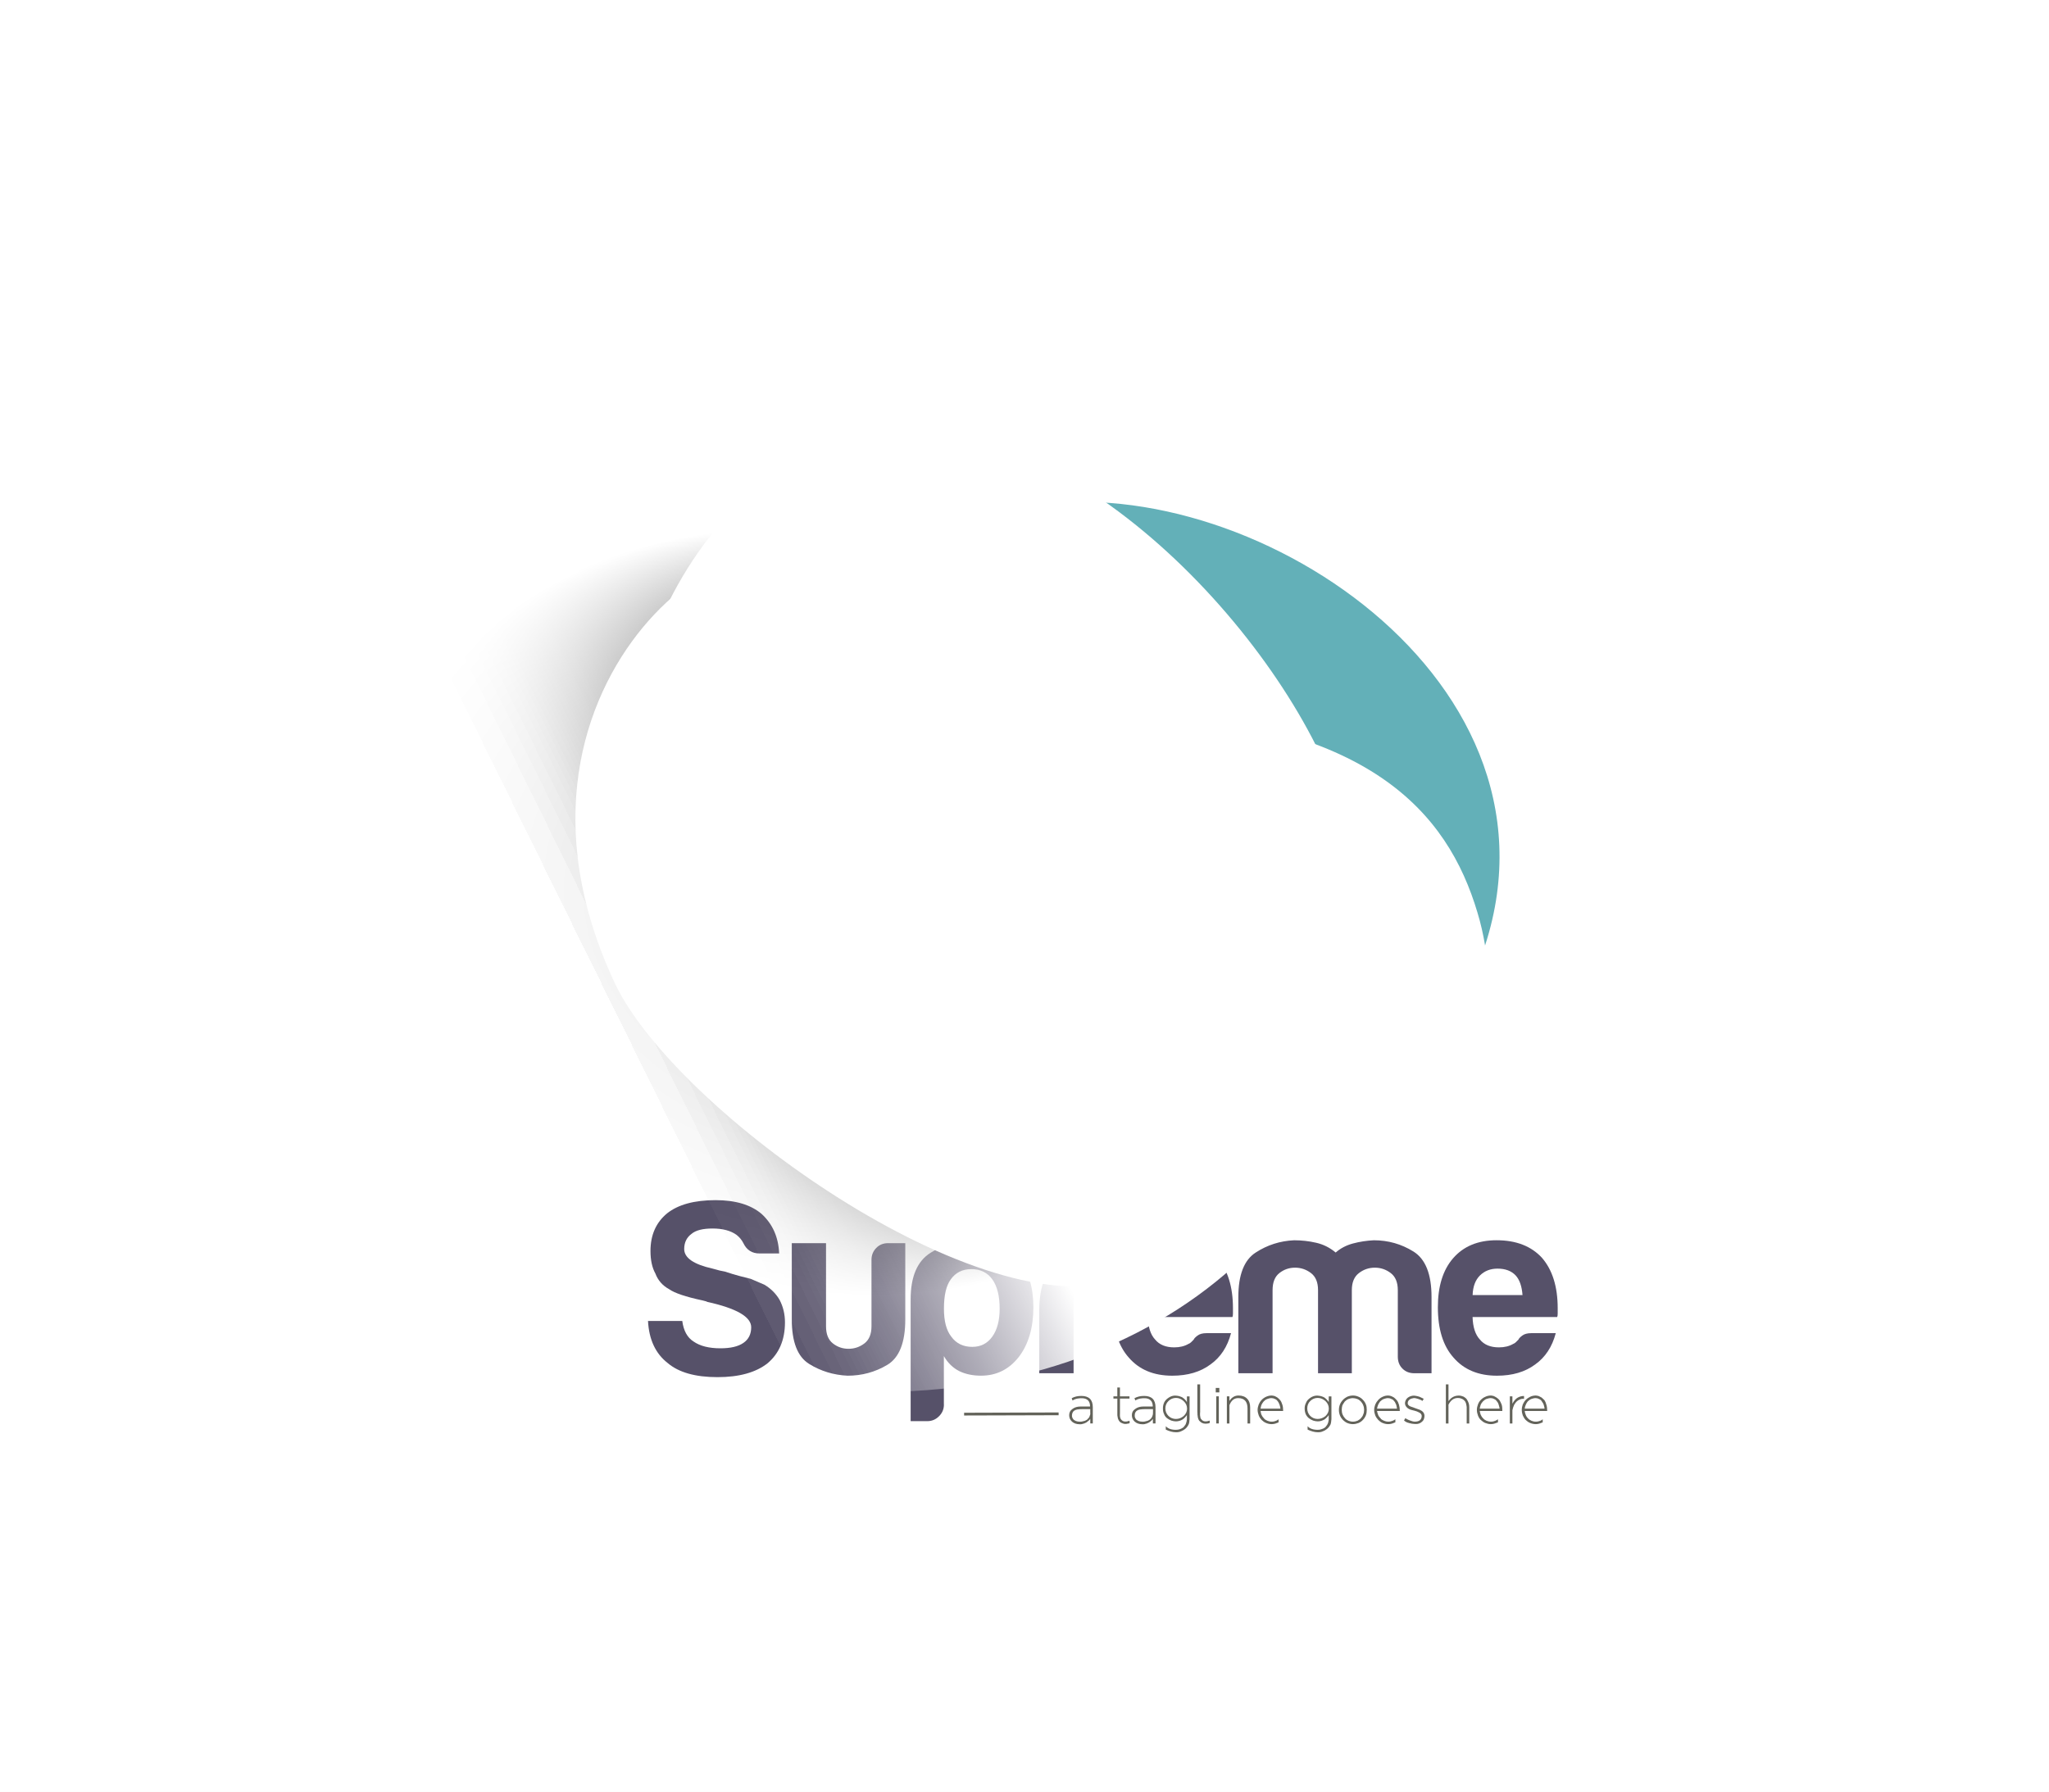
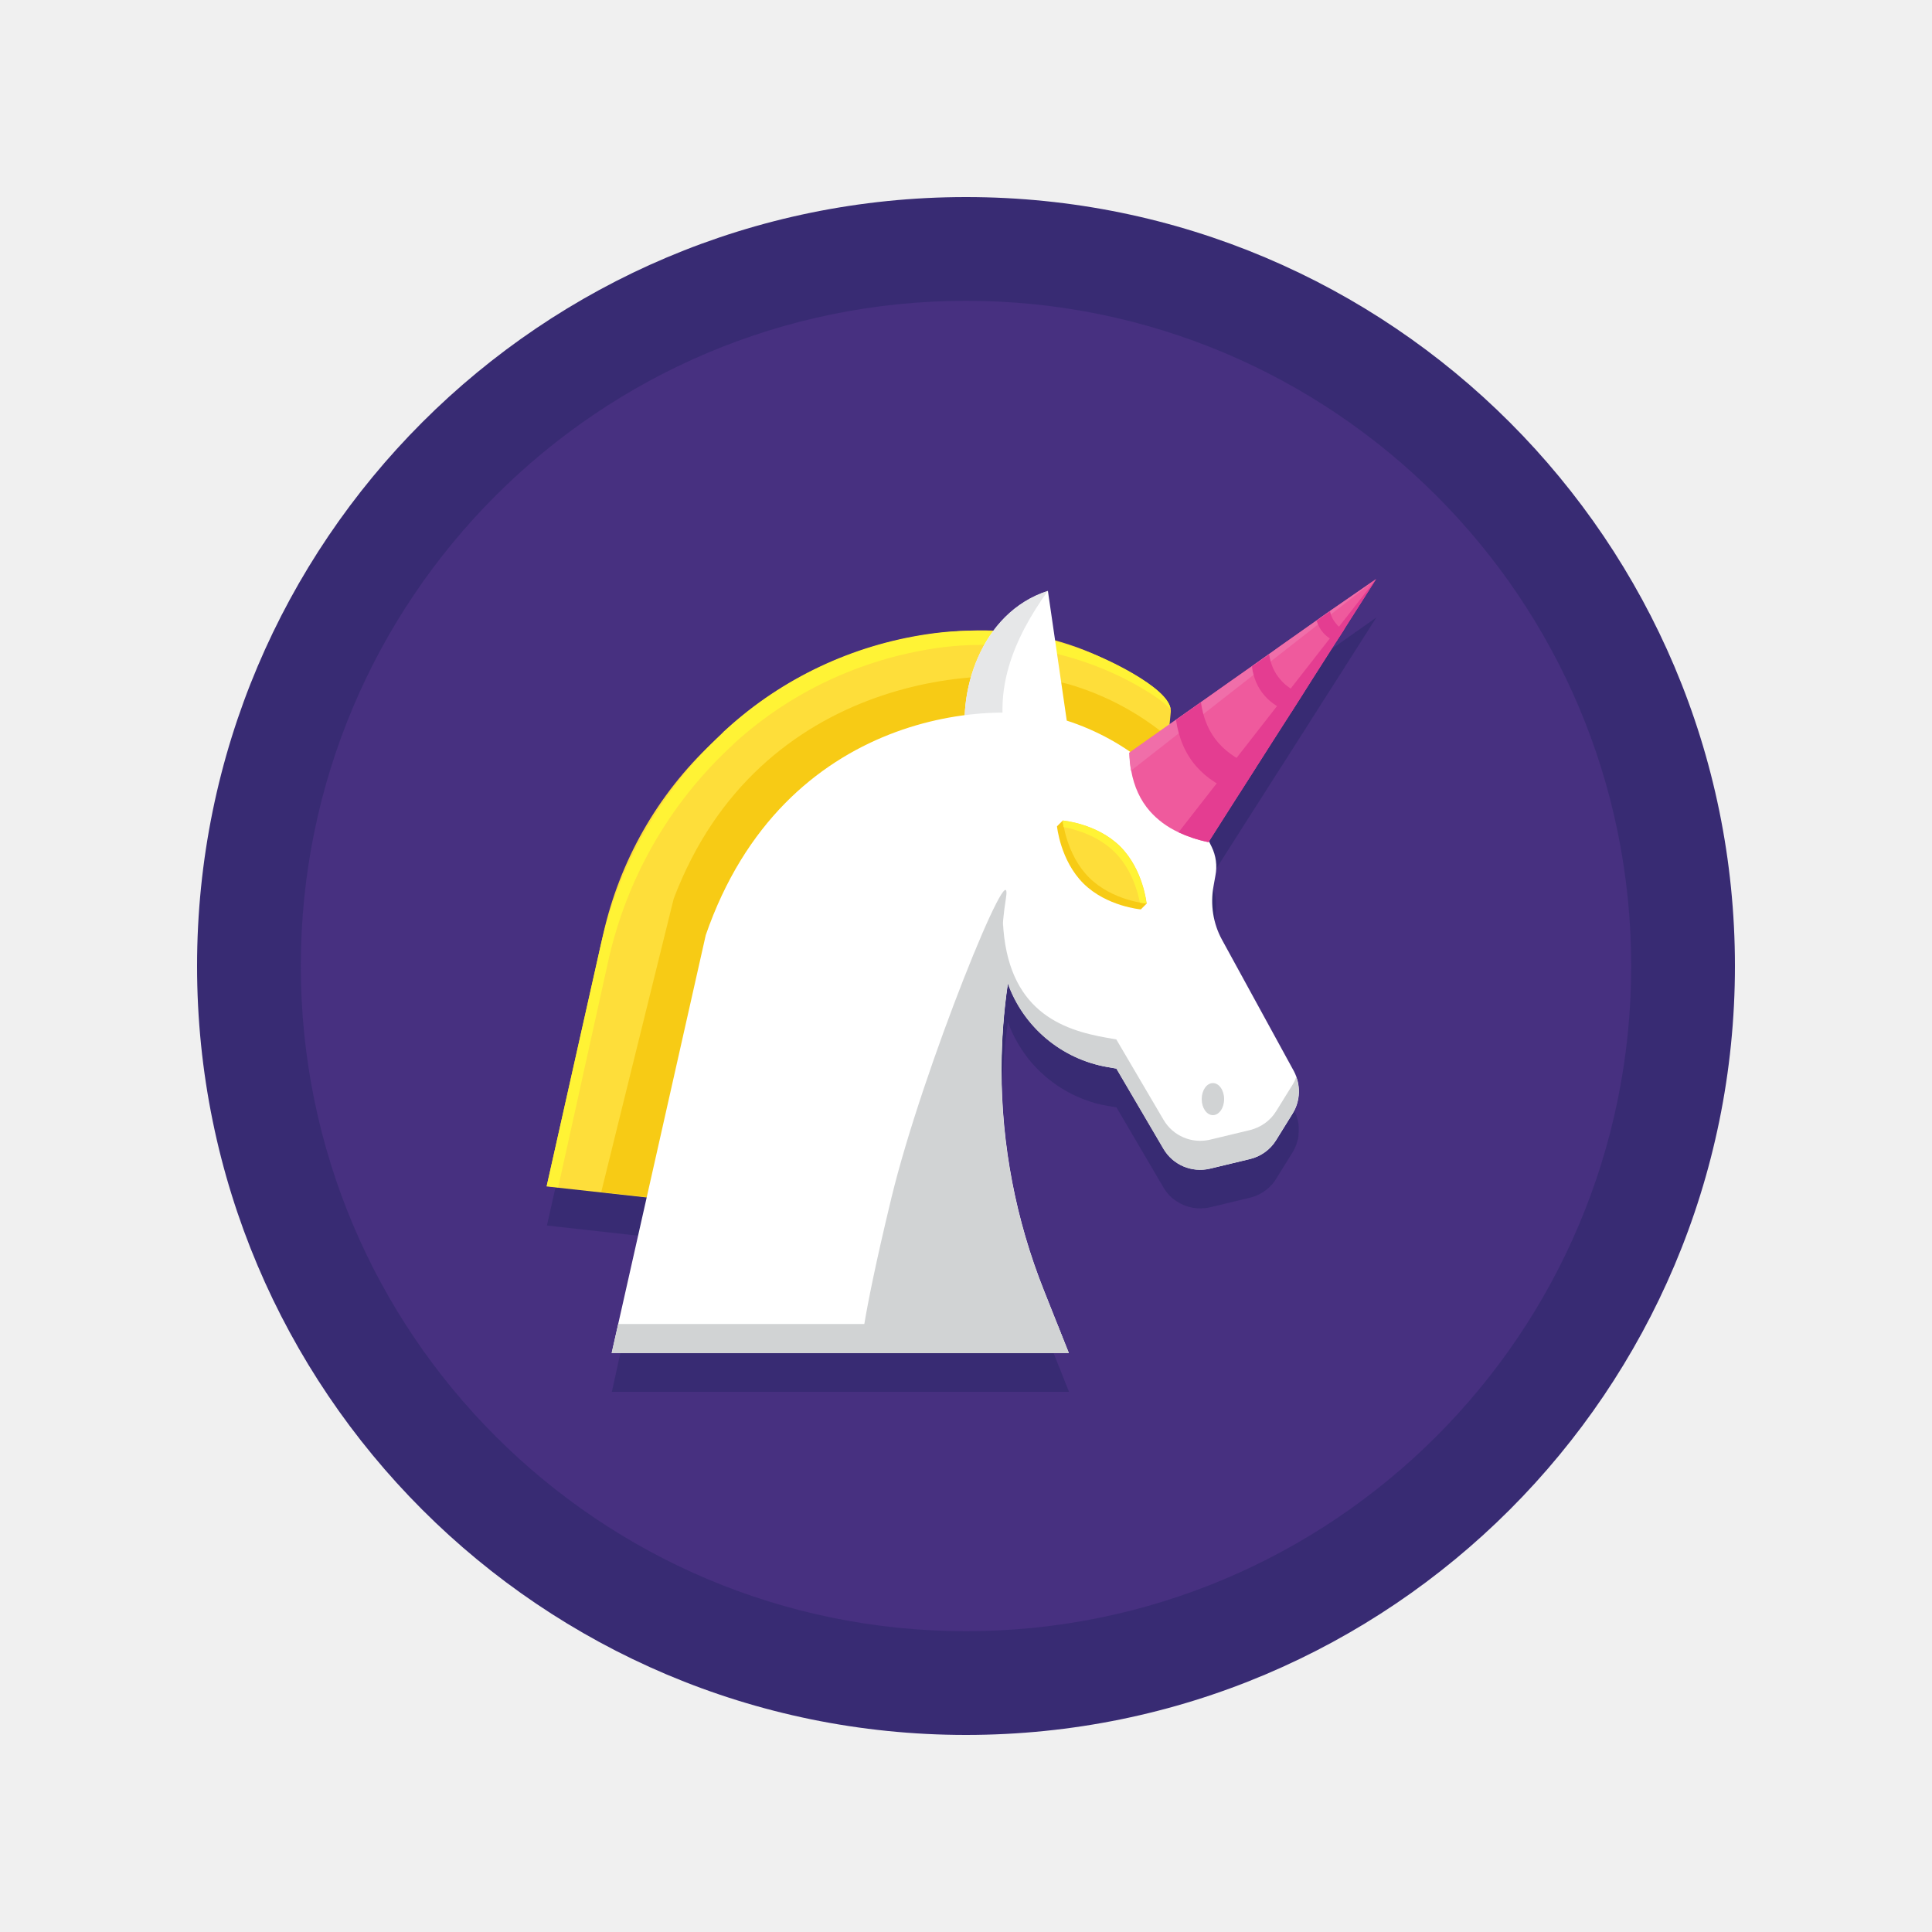
- <svg xmlns="http://www.w3.org/2000/svg" version="1.1" id="Layer_1" x="0px" y="0px" viewBox="-24.062 -92.32 83.736 73.248" style="enable-background:new -24.062 -92.32 83.736 73.248;" xml:space="preserve">
-   <rect x="-24.062" y="-92.321" style="fill:#FFFFFF;" width="83.736" height="73.25" />
-   <g>
+ <svg xmlns="http://www.w3.org/2000/svg" viewBox="0 0 1000 1000" xml:space="preserve">
+   <switch>
    <g>
+       <circle fill="#382B73" cx="500" cy="500" r="398" />
+       <circle fill="#473080" cx="500" cy="500" r="344.3" />
+       <path fill="#382B73" d="m689.7 335.6-1.3.9-4.4 3.1-2.5 1.8-17.6 12.4-7 5-.3.2-8.6 6-12.8 9-10.6 7.5-2.7 1.9-12.9 9.1-3.5 2.4.6-6.5V387c0-.3-.1-.5-.2-.8 0-.1 0-.1-.1-.2-.2-.7-.5-1.4-.9-2.1 0-.1-.1-.1-.1-.2l-.6-.9c-.1-.1-.1-.2-.2-.3-.2-.3-.4-.6-.6-.8-.1-.1-.1-.2-.2-.2-.6-.7-1.2-1.5-2-2.2l-.2-.2-.9-.9-.3-.3c-.3-.3-.6-.5-.9-.8l-.3-.3c-.4-.3-.8-.6-1.2-1-.1 0-.1-.1-.2-.1-.5-.4-1-.7-1.5-1.1-.1-.1-.2-.2-.3-.2-.4-.3-.8-.6-1.2-.8-.2-.1-.3-.2-.5-.4-.4-.2-.7-.5-1.1-.7-.2-.1-.4-.2-.5-.4-.4-.3-.8-.5-1.3-.8-.1-.1-.3-.2-.4-.3-.6-.3-1.1-.7-1.7-1-.2-.1-.3-.2-.5-.3-.4-.3-.8-.5-1.3-.8-.1 0-.2-.1-.3-.1-.1-.1-.2-.1-.3-.1-.8-.5-1.6-.9-2.5-1.4-.3-.1-.5-.3-.8-.4-.8-.4-1.6-.9-2.4-1.3-.1-.1-.3-.1-.4-.2-3.7-1.9-7.5-3.8-11.1-5.5-7.5-3.5-15.2-6.3-23.1-8.5l-3.7-25.5c-11.9 3.8-21.3 11.3-28.1 20.5-2.8-.1-5.7-.2-8.5-.1-8 .2-16 .8-23.9 1.9-.7.1-1.5.2-2.2.3h-.3c-.4.1-.8.1-1.1.2-1 .2-1.9.3-2.9.5-.5.1-1 .2-1.4.3-.9.2-1.8.3-2.6.5-.5.1-1 .2-1.4.3-.9.2-1.9.4-2.8.6l-1.2.3c-1.3.3-2.6.6-4 .9-.2.1-.4.1-.6.2l-3.3.9c-.4.1-.9.2-1.3.4-.9.2-1.8.5-2.7.7-.5.1-.9.3-1.4.4-.9.3-1.8.5-2.6.8-.4.1-.9.3-1.3.4-1.1.4-2.2.7-3.3 1.1-.2.1-.4.1-.6.2-1.3.4-2.6.9-3.8 1.4-.4.1-.7.3-1.1.4-.9.3-1.8.7-2.7 1-.4.2-.9.4-1.3.5-.8.3-1.7.7-2.5 1-.4.2-.9.4-1.3.6-.9.4-1.8.8-2.8 1.2-.3.1-.7.3-1 .4-1.2.6-2.5 1.1-3.7 1.7-.2.1-.5.2-.7.3l-3 1.5-1.2.6c-.8.4-1.6.8-2.5 1.3-.4.2-.9.5-1.3.7-.8.4-1.7.9-2.5 1.3l-1.2.6c-1.1.6-2.2 1.2-3.3 1.9-.1.1-.2.1-.3.2-1.2.7-2.3 1.4-3.5 2.1-.4.2-.7.4-1.1.7-.8.5-1.6 1-2.4 1.6-.4.3-.8.5-1.2.8-.8.5-1.5 1-2.3 1.5-.4.3-.8.5-1.2.8-.9.6-1.7 1.2-2.6 1.8-.3.2-.6.4-.8.6l-3.3 2.4c-.2.2-.5.4-.7.6-.9.7-1.7 1.3-2.6 2-.4.3-.7.6-1.1.9-.7.6-1.5 1.2-2.2 1.8-.4.3-.8.6-1.1.9-.7.6-1.5 1.2-2.2 1.9-.3.3-.7.6-1 .8-1 .9-2.1 1.8-3.1 2.8-.9.8-1.8 1.6-2.6 2.5l-4.8 4.5c-28.3 26.6-47.9 61.1-56.4 99l-29.3 130.5 5.9.7 45.9 5.1-14.9 65.2-.7 3.3-2.6 11.8h236.6l-1.7-4.3-4.3-10.8-6.9-17.4c-14.5-36.4-21.9-75.1-21.9-114 0-2.5 0-4.9.1-7.4.1-5.9.5-11.7.9-17.6 0-.6.1-1.2.1-1.8.1-1 .2-2 .3-2.9.1-.8.2-1.6.2-2.5.1-.8.2-1.7.3-2.5.1-1.1.2-2.1.4-3.2.1-.6.2-1.3.2-1.9.2-1.7.5-3.4.7-5.1.9 2.5 1.9 4.9 3.1 7.2.3.6.6 1.3 1 1.9.4.7.8 1.5 1.2 2.2 1.3 2.2 2.7 4.3 4.2 6.3.4.6.9 1.2 1.3 1.7 7.5 9.3 17.4 16.5 28.7 20.8 3.9 1.5 7.9 2.6 12.1 3.3l1.8.3 2.8.5 24.4 41.6c1.2 2 2.7 3.8 4.4 5.3.1.1.3.2.4.3.6.5 1.2.9 1.8 1.3 5 3.4 11.3 4.6 17.4 3.2l10.4-2.5 10.4-2.5c3.8-.9 7.3-2.9 10.1-5.6 1.3-1.2 2.4-2.6 3.3-4.1l8.5-13.7c.2-.4.5-.8.7-1.2.1-.1.1-.3.2-.4.1-.3.3-.5.4-.8.1-.2.1-.3.2-.5s.2-.5.3-.7c.1-.2.1-.4.2-.6.1-.2.2-.5.2-.7.1-.2.1-.4.2-.6.1-.2.1-.5.2-.7.1-.2.1-.4.2-.6 0-.2.1-.4.1-.7.1-.5.2-1 .2-1.5v-.4c0-.3 0-.6.1-.9V583.1c0-.3-.1-.6-.1-.9v-.3c-.2-1.6-.6-3.1-1.1-4.6-.4-1-.8-2-1.3-3l-37.2-68c-4.6-8.4-6.2-18.2-4.4-27.6l1-5.6c.9-5.1.2-10.4-2-15-.4-.9-.9-1.8-1.3-2.6l15.7-24.7 8.8-13.8 2-3.1 7.2-11.3 8.9-13.9 5.9-9.3.1-.1 4.8-7.6 12.5-19.6 4-6.2.9-1.5 15.8-24.8-22.7 16z" />
+       <path fill="#FEDE3A" d="m602.5 403.8 3.5-35.3c.7-9.1-19.2-20.4-36.8-28.6-19.9-9.2-41.6-14-63.5-13.6-47.6.9-93.9 18.7-129.7 51.3-.9.8-1.8 1.6-2.6 2.5l-4.8 4.5c-28.3 26.6-47.9 61.1-56.4 99l-29.3 130.5 51.8 5.7 267.8-216z" />
+       <path fill="#FFF335" d="m288.9 614.6 26-117.5c9.4-42.1 31.2-80.4 62.6-109.9.9-.8 1.8-1.6 2.6-2.5 29.2-26.6 65.4-43.3 103.6-49.1 36.9-5.5 74.7 1.6 107 20.4 6.2 3.6 11.7 7.4 15.2 11.1-.7-5.8-9-12.3-19.3-18.4-32.2-18.8-70.1-26-107-20.4-38.2 5.7-74.4 22.5-103.6 49.1-.9.8-1.8 1.6-2.6 2.5-31.4 29.6-53.2 67.9-62.6 109.9L283 613.9l5.9.7z" />
+       <path fill="#F7CB15" d="M604.7 381.7c-.7-.6-1.3-1.1-2-1.7-13.5-10.9-29.3-19.5-46.7-25-43.3-13.7-163.3-6-207.3 110.2L311.2 617l23.5 2.6 267.8-215.9 2.2-22z" />
+       <path fill="#FFF" d="m553.8 384.3-32.4 2.2-12.4.8-8.4.6c-5.8-28.7 6.8-70.8 41.8-82l11.4 78.4z" />
+       <path fill="#E6E7E8" d="M542.4 305.8c-18.3 25.5-28.6 52-21 80.6l-12.4.8-8.4.6c-5.8-28.7 6.8-70.7 41.8-82z" />
+       <path fill="#FFF" d="m669 576.5-8.5 13.7c-3 4.9-7.9 8.3-13.4 9.7l-20.8 5c-9.4 2.2-19.1-1.9-24-10.2l-24.4-41.6-4.6-.8c-23.7-4.1-43.4-20.7-51.6-43.3-2.2 14.9-3.3 29.9-3.3 44.8 0 38.9 7.4 77.6 21.9 114l12.9 32.5H316.6L365.3 484C405.5 367.8 515 360.2 554.6 373.8c15.9 5.5 30.3 14 42.7 25 12.3 10.9 22.5 24.3 29.8 39.4 2.3 4.7 3 9.9 2 15l-1 5.6c-1.7 9.4-.2 19.2 4.4 27.6l37.2 68c3.7 7 3.5 15.4-.7 22.1z" />
+       <path fill="#D1D3D4" d="m320 685.3-3.4 15h236.6l-6-15zM669 561.5l-8.5 13.7c-3 4.9-7.9 8.3-13.4 9.7l-20.8 5c-9.4 2.2-19.1-1.9-24-10.2L577.8 538l-4.6-.8c-23.7-4.1-52-14-54.1-60.2-2.2 14.9-.8 46.8-.8 61.7 0 2.6 0 5.1.1 7.7.3-12.5 1.3-25 3.2-37.4 8.1 22.7 27.8 39.2 51.6 43.3l4.6.8 24.4 41.6c4.9 8.3 14.6 12.4 24 10.2l20.8-5c5.6-1.3 10.4-4.8 13.4-9.7l8.5-13.7c3.6-5.8 4.3-12.8 2-19.1-.4 1.4-1.1 2.8-1.9 4.1z" />
+       <path fill="#EF5A9D" d="m712.3 299.7-15.8 24.8-.9 1.5-4 6.2-12.5 19.6-4.8 7.6-.1.1-5.9 9.3-8.9 13.9-7.2 11.3-2 3.1-8.8 13.8-15.9 25c-5.8-1.2-11-3-15.5-5.1-6-2.8-10.9-6.5-14.8-10.9-5-5.7-8.2-12.7-9.7-21-.5-3-.8-6.1-.9-9.3l24.2-17.1 12.9-9.1 2.7-1.9L635 354l12.8-9 8.6-6.1.3-.2 7-5 17.6-12.4 2.5-1.8 4.4-3.1 1.3-.9 22.8-15.8z" />
+       <path fill="#F7CB15" d="M590.5 470.7s-17.7-1.5-29.7-13.4-13.7-29.6-13.7-29.6l3-3s16.7 6.4 26.7 16.4c9.4 9.3 16.7 26.6 16.7 26.6l-3 3z" />
+       <path fill="#FEDE3A" d="M593.5 467.7s-17.7-1.5-29.7-13.4-13.7-29.6-13.7-29.6 17.7 1.5 29.7 13.4 13.7 29.6 13.7 29.6z" />
+       <path fill="#FFF335" d="M576.9 441c8.8 8.7 12 20.5 13.1 26.2 2.1.4 3.4.5 3.4.5s-1.7-17.7-13.7-29.6c-12-11.9-29.7-13.4-29.7-13.4s.1 1.3.5 3.4c5.9 1.1 17.7 4.3 26.4 12.9z" />
+       <path fill="#D1D3D4" d="M553.2 700.3H445.5s-.3-13.2 15.8-79.9c16-66.6 64.2-185 59.3-155-4.8 30 1 43.5 1 43.5-2.2 14.9-3.3 29.9-3.3 44.8 0 38.9 7.4 77.6 21.9 114l13 32.6z" />
+       <path fill="#E43D91" d="m712.3 299.7-15.8 24.8-.9 1.5-4 6.2-12.5 19.6-4.8 7.6-.1.1-5.9 9.3-8.9 13.9-7.2 11.3-2 3.1-8.8 13.8-15.9 25c-5.8-1.2-11-3-15.5-5.1l102.3-131.1z" />
+       <path fill="#F06EA9" d="m712.3 299.7-126.9 99.2c-.5-3-.8-6.1-.9-9.3l24.2-17.1 12.9-9.1 2.7-1.9 10.6-7.5 12.8-9 8.6-6.1.3-.2 7-5 17.6-12.4 2.5-1.8 4.4-3.1 1.3-.9 22.9-15.8z" />
+       <path fill="#E43D91" d="m650.2 397.1-8.8 13.8c-9.4-3.3-16.7-8-22.1-14.1-5.7-6.5-9.2-14.6-10.6-24.2l12.9-9.1c1.2 8.5 4.2 15.6 9.3 21.3 4.8 5.3 11.2 9.4 19.3 12.3zM674.3 359.4l-6 9.4c-5.9-2-10.5-4.9-13.8-8.8-3.5-4-5.7-9-6.5-15l8.6-6.1.3-.2c.8 5.2 2.7 9.5 5.8 13 2.8 3.4 6.7 5.9 11.6 7.7z" />
      <g>
-         <g>
-           <path style="fill:#63635A;" d="M19.735-35.165c0.114-0.065,0.247-0.093,0.395-0.093c0.31,0,0.467,0.154,0.467,0.461v0.664      h-0.103v-0.185l-0.009,0.007c-0.005,0.004-0.008,0.012-0.017,0.023c-0.008,0.005-0.015,0.013-0.022,0.026      c-0.017,0.009-0.021,0.023-0.042,0.032c-0.011,0.013-0.028,0.023-0.043,0.037c-0.018,0.015-0.038,0.025-0.058,0.034      c-0.023,0.013-0.047,0.024-0.068,0.031c-0.024,0.002-0.051,0.011-0.079,0.021c-0.03,0.007-0.058,0.007-0.09,0.007      c-0.137,0-0.243-0.039-0.318-0.107c-0.078-0.07-0.116-0.16-0.116-0.264c0-0.109,0.043-0.191,0.131-0.252      c0.087-0.068,0.199-0.103,0.34-0.103h0.382c0-0.165-0.059-0.271-0.197-0.318c-0.038-0.012-0.084-0.02-0.136-0.02      c-0.049,0-0.093,0-0.137,0.008c-0.043,0.004-0.078,0.012-0.104,0.02c-0.03,0.01-0.051,0.017-0.069,0.024      c-0.018,0.008-0.031,0.019-0.046,0.026c-0.019,0.011-0.021,0.014-0.027,0.014L19.735-35.165z M20.493-34.595      c0-0.067,0-0.109,0-0.124c-0.025,0-0.054,0-0.084,0c-0.033,0-0.065,0-0.096,0c-0.026,0-0.063,0-0.106,0      c-0.097,0-0.18,0.004-0.247,0.015c-0.067,0.013-0.124,0.042-0.158,0.08c-0.016,0.021-0.027,0.038-0.035,0.058      c-0.012,0.029-0.018,0.061-0.02,0.091c-0.006,0.029,0.001,0.063,0.01,0.094c0.011,0.033,0.029,0.059,0.053,0.088      c0.021,0.02,0.053,0.042,0.101,0.062c0.042,0.017,0.098,0.026,0.158,0.026c0.045,0,0.083-0.002,0.12-0.015      c0.035-0.008,0.066-0.017,0.092-0.024c0.027-0.014,0.051-0.03,0.072-0.038c0.023-0.017,0.041-0.035,0.05-0.051      c0.019-0.016,0.027-0.028,0.044-0.049c0.007-0.017,0.014-0.031,0.02-0.046c0.002-0.019,0.012-0.03,0.014-0.042      c0.005-0.016,0.005-0.022,0.014-0.036C20.493-34.505,20.493-34.537,20.493-34.595z" />
-           <path style="fill:#63635A;" d="M21.707-35.242h0.389v0.092h-0.389v0.531v0.006v0.012c0,0.009,0,0.029,0,0.053      c-0.002,0.033-0.002,0.049-0.002,0.063c0,0.016,0.002,0.03,0.002,0.055c0,0.021,0.007,0.044,0.009,0.053      c0.006,0.02,0.014,0.029,0.017,0.051c0.014,0.017,0.02,0.033,0.034,0.045c0.071,0.081,0.184,0.091,0.331,0.038l0.006,0.1      l-0.021,0.002c-0.006,0.005-0.017,0.005-0.021,0.01c-0.006,0-0.014,0-0.031,0.007c-0.013,0.002-0.024,0.002-0.037,0.002      c-0.012,0.009-0.026,0.009-0.043,0.009c-0.018,0-0.039,0-0.05,0c-0.016,0-0.034-0.009-0.05-0.011      c-0.018-0.007-0.032-0.007-0.05-0.017c-0.017-0.009-0.034-0.015-0.054-0.025c-0.018-0.009-0.031-0.026-0.052-0.04      c-0.028-0.029-0.052-0.074-0.071-0.127c-0.011-0.069-0.023-0.107-0.024-0.135c0-0.031,0-0.079,0-0.132v-0.018v-0.531H21.44      v-0.092h0.159v-0.362h0.107V-35.242z" />
-           <path style="fill:#63635A;" d="M22.299-35.165c0.118-0.065,0.246-0.093,0.397-0.093c0.309,0,0.464,0.154,0.464,0.461v0.664      h-0.107v-0.185l-0.006,0.007c-0.007,0.004-0.007,0.012-0.019,0.023c-0.008,0.005-0.011,0.013-0.023,0.026      c-0.008,0.009-0.023,0.023-0.034,0.032c-0.015,0.013-0.03,0.023-0.048,0.037c-0.02,0.015-0.035,0.025-0.058,0.034      c-0.021,0.013-0.047,0.024-0.069,0.031c-0.021,0.002-0.047,0.011-0.076,0.021c-0.03,0.007-0.063,0.007-0.092,0.007      c-0.133,0-0.243-0.039-0.317-0.107c-0.077-0.07-0.117-0.16-0.117-0.264c0-0.109,0.04-0.191,0.133-0.252      c0.088-0.068,0.198-0.103,0.339-0.103h0.382c0-0.165-0.065-0.271-0.196-0.318c-0.037-0.012-0.082-0.02-0.136-0.02      c-0.05,0-0.098,0-0.139,0.008c-0.04,0.004-0.078,0.012-0.104,0.02c-0.027,0.01-0.048,0.017-0.068,0.024      c-0.018,0.008-0.03,0.019-0.048,0.026c-0.012,0.011-0.018,0.014-0.02,0.014L22.299-35.165z M23.057-34.595      c0-0.067,0-0.109,0-0.124c-0.028,0-0.054,0-0.086,0c-0.03,0-0.059,0-0.09,0s-0.067,0-0.111,0c-0.098,0-0.177,0.004-0.245,0.015      c-0.07,0.013-0.125,0.042-0.161,0.08c-0.014,0.021-0.025,0.038-0.037,0.058c-0.01,0.029-0.013,0.061-0.016,0.091      c-0.003,0.029,0,0.063,0.009,0.094c0.013,0.033,0.03,0.059,0.05,0.088c0.024,0.02,0.058,0.042,0.103,0.062      c0.046,0.017,0.096,0.026,0.163,0.026c0.045,0,0.08-0.002,0.116-0.015c0.034-0.008,0.063-0.017,0.093-0.024      c0.027-0.014,0.051-0.03,0.071-0.038c0.021-0.017,0.041-0.035,0.056-0.051c0.012-0.016,0.024-0.028,0.034-0.049      c0.013-0.017,0.016-0.031,0.023-0.046c0.01-0.019,0.012-0.03,0.012-0.042c0.007-0.016,0.007-0.022,0.013-0.036      C23.055-34.505,23.057-34.537,23.057-34.595z" />
-           <path style="fill:#63635A;" d="M24.552-34.306L24.552-34.306c-0.004,0.03-0.006,0.069-0.014,0.13      c-0.006,0.044-0.023,0.092-0.052,0.134c-0.028,0.05-0.068,0.094-0.111,0.131c-0.048,0.038-0.102,0.071-0.167,0.097      c-0.066,0.031-0.134,0.041-0.205,0.041c-0.144,0-0.283-0.041-0.423-0.109v-0.138c0.09,0.097,0.224,0.147,0.415,0.147      c0.061,0,0.116-0.01,0.162-0.027c0.047-0.017,0.082-0.033,0.109-0.053c0.033-0.015,0.059-0.046,0.081-0.081      c0.027-0.031,0.043-0.057,0.052-0.08c0.011-0.027,0.019-0.053,0.028-0.091c0.01-0.031,0.01-0.052,0.01-0.068      c0.003-0.004,0.003-0.018,0.005-0.036v-0.165c-0.02,0.029-0.043,0.057-0.067,0.084c-0.027,0.03-0.058,0.057-0.093,0.085      c-0.041,0.024-0.079,0.049-0.133,0.063c-0.054,0.016-0.1,0.024-0.154,0.024c-0.063,0-0.119-0.012-0.186-0.031      c-0.061-0.024-0.118-0.055-0.176-0.097c-0.054-0.043-0.098-0.098-0.121-0.167c-0.038-0.071-0.049-0.147-0.049-0.238      c0-0.087,0.016-0.159,0.049-0.235c0.039-0.081,0.098-0.144,0.182-0.199c0.079-0.054,0.169-0.087,0.267-0.087      c0.058,0,0.111,0.012,0.163,0.021c0.049,0.016,0.084,0.028,0.115,0.042c0.034,0.018,0.06,0.044,0.095,0.069      c0.028,0.024,0.049,0.051,0.059,0.061c0.013,0.016,0.025,0.035,0.04,0.057c0.005,0.006,0.008,0.016,0.01,0.016v-0.232h0.109      V-34.306z M23.996-34.317c0.116,0,0.218-0.041,0.313-0.118c0.094-0.09,0.14-0.184,0.14-0.304c0-0.117-0.046-0.222-0.14-0.308      c-0.095-0.086-0.196-0.13-0.313-0.13c-0.119,0-0.222,0.044-0.307,0.127c-0.084,0.081-0.127,0.187-0.127,0.304      c0,0.114,0.043,0.221,0.127,0.305C23.774-34.358,23.876-34.317,23.996-34.317z" />
-           <path style="fill:#63635A;" d="M24.985-34.631v0.013v0.006c0,0.01-0.002,0.026-0.005,0.064c0,0.043,0,0.069,0,0.081      c0.003,0.01,0.007,0.032,0.009,0.059c0.005,0.027,0.009,0.051,0.013,0.067c0.016,0.017,0.027,0.035,0.043,0.052      c0.065,0.082,0.18,0.093,0.328,0.038l0.006,0.095c-0.022,0.006-0.036,0.013-0.041,0.015c-0.007,0.003-0.02,0.005-0.032,0.01      c-0.009,0-0.026,0-0.036,0c-0.009,0.007-0.027,0.007-0.044,0.007c-0.02,0.002-0.031,0-0.047,0      c-0.017-0.007-0.035-0.007-0.053-0.007c-0.016-0.005-0.032-0.01-0.051-0.019c-0.015-0.006-0.03-0.015-0.049-0.025      c-0.017-0.015-0.034-0.029-0.051-0.044c-0.022-0.017-0.043-0.037-0.052-0.065c-0.016-0.032-0.021-0.057-0.032-0.089      c-0.004-0.03-0.007-0.054-0.011-0.084c-0.005-0.032-0.01-0.063-0.005-0.08c0-0.03,0-0.049-0.005-0.075v-0.019v-1.099h0.114      V-34.631z" />
-           <path style="fill:#63635A;" d="M25.622-35.585h0.146v0.182h-0.146V-35.585z M25.747-35.036v-0.206h-0.105v1.109h0.105V-35.036z" />
-           <path style="fill:#63635A;" d="M26.18-34.132h-0.104v-1.109h0.104v0.188c0.089-0.144,0.218-0.222,0.373-0.222      c0.154,0,0.271,0.045,0.353,0.133c0.083,0.084,0.122,0.2,0.122,0.353v0.657h-0.108v-0.612c0-0.28-0.124-0.423-0.38-0.425      c-0.17,0-0.284,0.097-0.359,0.289V-34.132z" />
-           <path style="fill:#63635A;" d="M27.453-34.643c0.008,0.048,0.016,0.095,0.031,0.143c0.025,0.059,0.059,0.109,0.101,0.152      c0.036,0.05,0.085,0.078,0.145,0.104c0.059,0.024,0.117,0.038,0.178,0.038c0.069,0,0.132-0.015,0.183-0.038      c0.039-0.014,0.071-0.038,0.098-0.06v0.124c-0.02,0.013-0.034,0.02-0.055,0.023c-0.067,0.033-0.147,0.052-0.231,0.052      c-0.082,0-0.156-0.019-0.225-0.048c-0.069-0.027-0.132-0.075-0.181-0.123c-0.052-0.057-0.091-0.115-0.119-0.185      c-0.024-0.071-0.046-0.143-0.046-0.228v-0.001c0-0.074,0.021-0.15,0.046-0.22c0.028-0.066,0.067-0.13,0.119-0.185      c0.051-0.055,0.115-0.099,0.183-0.13c0.073-0.032,0.149-0.05,0.229-0.05c0.036,0,0.071,0.012,0.115,0.02      c0.034,0.014,0.073,0.035,0.117,0.062c0.045,0.032,0.083,0.072,0.116,0.112c0.037,0.046,0.064,0.107,0.087,0.183      c0.025,0.075,0.032,0.16,0.032,0.256H27.453z M27.902-35.169c-0.064,0-0.121,0.016-0.177,0.037      c-0.063,0.022-0.108,0.062-0.146,0.101c-0.041,0.047-0.069,0.096-0.095,0.151c-0.016,0.052-0.023,0.091-0.031,0.142h0.812      c0-0.025-0.011-0.08-0.032-0.149c-0.016-0.047-0.037-0.088-0.055-0.121c-0.024-0.037-0.048-0.062-0.065-0.082      c-0.022-0.019-0.046-0.033-0.072-0.043c-0.032-0.016-0.056-0.02-0.069-0.027c-0.009,0-0.033-0.006-0.053-0.006      C27.911-35.167,27.908-35.169,27.902-35.169z" />
-           <path style="fill:#63635A;" d="M30.349-34.306L30.349-34.306c-0.001,0.03-0.011,0.069-0.015,0.13      c-0.005,0.044-0.02,0.092-0.051,0.134c-0.028,0.05-0.063,0.094-0.111,0.131c-0.048,0.038-0.098,0.071-0.168,0.097      c-0.063,0.031-0.131,0.041-0.203,0.041c-0.144,0-0.282-0.041-0.425-0.109v-0.138c0.085,0.097,0.227,0.147,0.417,0.147      c0.06,0,0.11-0.01,0.152-0.027c0.057-0.017,0.089-0.033,0.12-0.053c0.026-0.015,0.059-0.046,0.078-0.081      c0.028-0.031,0.04-0.057,0.051-0.08c0.011-0.027,0.025-0.053,0.03-0.091c0.005-0.031,0.011-0.052,0.014-0.068      c0-0.004,0-0.018,0-0.036v-0.165c-0.017,0.029-0.044,0.057-0.066,0.084c-0.028,0.03-0.059,0.057-0.092,0.085      c-0.046,0.024-0.084,0.049-0.136,0.063c-0.052,0.016-0.095,0.024-0.152,0.024c-0.061,0-0.121-0.012-0.187-0.031      c-0.058-0.024-0.119-0.055-0.176-0.097c-0.054-0.043-0.096-0.098-0.13-0.167c-0.028-0.071-0.044-0.147-0.044-0.238      c0-0.087,0.021-0.159,0.06-0.235c0.032-0.081,0.094-0.144,0.177-0.199c0.078-0.054,0.172-0.087,0.271-0.087      c0.054,0,0.104,0.012,0.154,0.021c0.05,0.016,0.091,0.028,0.117,0.042c0.04,0.018,0.065,0.044,0.092,0.069      c0.029,0.024,0.052,0.051,0.06,0.061c0.011,0.016,0.026,0.035,0.044,0.057c0.006,0.006,0.009,0.016,0.009,0.016v-0.232h0.11      V-34.306z M29.787-34.317c0.117,0,0.222-0.041,0.32-0.118c0.09-0.09,0.135-0.184,0.135-0.304c0-0.117-0.045-0.222-0.135-0.308      c-0.099-0.086-0.203-0.13-0.32-0.13c-0.115,0-0.22,0.044-0.304,0.127c-0.083,0.081-0.122,0.187-0.122,0.304      c0,0.114,0.039,0.221,0.122,0.305C29.567-34.358,29.671-34.317,29.787-34.317z" />
-           <path style="fill:#63635A;" d="M31.225-34.105c-0.084,0-0.16-0.019-0.232-0.048c-0.06-0.027-0.126-0.075-0.175-0.123      c-0.053-0.057-0.094-0.115-0.121-0.185c-0.028-0.071-0.042-0.143-0.042-0.228v-0.001c0-0.074,0.014-0.15,0.042-0.22      c0.027-0.066,0.068-0.13,0.121-0.185c0.049-0.055,0.115-0.099,0.175-0.13c0.079-0.032,0.155-0.05,0.238-0.05      c0.078,0,0.154,0.018,0.228,0.05c0.071,0.031,0.13,0.073,0.176,0.126c0.054,0.053,0.094,0.114,0.122,0.187      c0.027,0.062,0.036,0.141,0.036,0.219v0.004c0,0.077-0.009,0.153-0.036,0.223c-0.028,0.069-0.068,0.133-0.122,0.189      c-0.046,0.05-0.112,0.098-0.176,0.125C31.383-34.124,31.306-34.105,31.225-34.105z M31.231-34.206      c0.061,0,0.123-0.015,0.185-0.038c0.051-0.03,0.101-0.06,0.138-0.104c0.041-0.043,0.078-0.093,0.094-0.152      c0.026-0.056,0.037-0.118,0.037-0.188v-0.001c0-0.063-0.011-0.129-0.037-0.19c-0.021-0.056-0.057-0.108-0.098-0.155      c-0.036-0.037-0.083-0.074-0.146-0.099c-0.054-0.02-0.117-0.035-0.179-0.035c-0.064,0-0.128,0.016-0.184,0.037      c-0.055,0.022-0.104,0.062-0.146,0.101c-0.03,0.047-0.067,0.096-0.096,0.151c-0.018,0.057-0.028,0.122-0.028,0.187v0.004      c0,0.071,0.011,0.134,0.034,0.19c0.024,0.059,0.06,0.109,0.098,0.152c0.037,0.05,0.091,0.078,0.146,0.104      C31.105-34.22,31.163-34.206,31.231-34.206z" />
-           <path style="fill:#63635A;" d="M32.213-34.643c0.009,0.048,0.02,0.095,0.039,0.143c0.018,0.059,0.056,0.109,0.1,0.152      c0.03,0.05,0.088,0.078,0.146,0.104c0.052,0.024,0.115,0.038,0.17,0.038c0.071,0,0.131-0.015,0.187-0.038      c0.041-0.014,0.072-0.038,0.107-0.06v0.124c-0.025,0.013-0.047,0.02-0.059,0.023c-0.07,0.033-0.152,0.052-0.235,0.052      c-0.081,0-0.156-0.019-0.228-0.048c-0.068-0.027-0.128-0.075-0.176-0.123c-0.052-0.057-0.094-0.115-0.123-0.185      c-0.025-0.071-0.045-0.143-0.045-0.228v-0.001c0-0.074,0.02-0.15,0.045-0.22c0.029-0.066,0.071-0.13,0.123-0.185      c0.048-0.055,0.113-0.099,0.181-0.13c0.068-0.032,0.142-0.05,0.223-0.05c0.042,0,0.079,0.012,0.113,0.02      c0.039,0.014,0.08,0.035,0.126,0.062c0.04,0.032,0.079,0.072,0.114,0.112c0.039,0.046,0.067,0.107,0.089,0.183      c0.021,0.075,0.034,0.16,0.034,0.256H32.213z M32.667-35.169c-0.061,0-0.124,0.016-0.181,0.037      c-0.057,0.022-0.104,0.062-0.147,0.101c-0.031,0.047-0.068,0.096-0.087,0.151c-0.02,0.052-0.03,0.091-0.039,0.142h0.815      c0-0.025-0.014-0.08-0.027-0.149c-0.02-0.047-0.04-0.088-0.057-0.121c-0.03-0.037-0.049-0.062-0.069-0.082      c-0.021-0.019-0.043-0.033-0.077-0.043c-0.026-0.016-0.048-0.02-0.065-0.027c-0.013,0-0.027-0.006-0.052-0.006      C32.674-35.167,32.667-35.169,32.667-35.169z" />
-           <path style="fill:#63635A;" d="M34.069-35.053c-0.009-0.005-0.024-0.017-0.042-0.028c-0.018-0.01-0.053-0.028-0.104-0.043      c-0.054-0.025-0.104-0.029-0.149-0.043c-0.039-0.009-0.099,0-0.147,0.016c-0.056,0.018-0.097,0.042-0.134,0.094      c-0.028,0.053-0.033,0.102-0.015,0.148c0.028,0.042,0.063,0.069,0.115,0.086c0.055,0.02,0.11,0.041,0.181,0.065      c0.064,0.024,0.129,0.043,0.19,0.068c0.051,0.023,0.105,0.058,0.141,0.104c0.036,0.05,0.051,0.102,0.045,0.174      c-0.009,0.088-0.037,0.161-0.099,0.207c-0.053,0.049-0.111,0.08-0.188,0.091c-0.073,0.01-0.148,0-0.225-0.009      c-0.074-0.014-0.143-0.033-0.202-0.053c-0.059-0.029-0.101-0.056-0.119-0.081l0.052-0.091c0.009,0.007,0.034,0.021,0.06,0.034      c0.027,0.017,0.07,0.038,0.142,0.063c0.077,0.031,0.133,0.044,0.193,0.044c0.098,0,0.162-0.024,0.211-0.066      c0.04-0.04,0.064-0.1,0.064-0.167c0-0.044-0.024-0.079-0.058-0.113c-0.036-0.025-0.09-0.049-0.137-0.07      c-0.052-0.018-0.11-0.036-0.195-0.055c-0.104-0.023-0.186-0.066-0.24-0.135c-0.052-0.066-0.069-0.145-0.04-0.226      c0.025-0.081,0.077-0.143,0.162-0.186c0.08-0.038,0.166-0.056,0.255-0.038c0.051,0.006,0.104,0.022,0.16,0.038      c0.052,0.023,0.099,0.043,0.131,0.061l0.044,0.025L34.069-35.053z" />
-           <path style="fill:#63635A;" d="M35.135-35.046c0.017-0.023,0.029-0.045,0.055-0.066c0.014-0.021,0.043-0.049,0.077-0.071      c0.031-0.027,0.075-0.046,0.122-0.064c0.043-0.015,0.105-0.026,0.159-0.026c0.074,0,0.142,0.018,0.205,0.045      c0.055,0.034,0.104,0.068,0.134,0.118c0.03,0.046,0.056,0.103,0.073,0.151c0.017,0.058,0.022,0.11,0.022,0.171v0.657h-0.105      v-0.632c0-0.012,0-0.018,0-0.032c0-0.003-0.006-0.027-0.006-0.054c-0.01-0.03-0.01-0.053-0.014-0.08      c-0.008-0.026-0.02-0.054-0.034-0.089c-0.02-0.027-0.04-0.052-0.063-0.072c-0.025-0.026-0.061-0.043-0.104-0.059      c-0.039-0.018-0.084-0.026-0.138-0.026c-0.17,0-0.293,0.093-0.385,0.273v0.771h-0.107v-1.598h0.107V-35.046z" />
-           <path style="fill:#63635A;" d="M36.41-34.643c0.008,0.048,0.02,0.095,0.035,0.143c0.024,0.059,0.055,0.109,0.099,0.152      c0.039,0.05,0.085,0.078,0.142,0.104c0.058,0.024,0.117,0.038,0.185,0.038c0.062,0,0.124-0.015,0.18-0.038      c0.037-0.014,0.067-0.038,0.104-0.06v0.124c-0.019,0.013-0.046,0.02-0.062,0.023c-0.076,0.033-0.146,0.052-0.23,0.052      c-0.081,0-0.153-0.019-0.228-0.048c-0.067-0.027-0.128-0.075-0.182-0.123c-0.056-0.057-0.091-0.115-0.116-0.185      c-0.026-0.071-0.044-0.143-0.044-0.228v-0.001c0-0.074,0.018-0.15,0.044-0.22c0.025-0.066,0.06-0.13,0.116-0.185      c0.054-0.055,0.114-0.099,0.189-0.13c0.066-0.032,0.143-0.05,0.228-0.05c0.033,0,0.07,0.012,0.109,0.02      c0.035,0.014,0.07,0.035,0.116,0.062c0.052,0.032,0.094,0.072,0.124,0.112c0.031,0.046,0.058,0.107,0.089,0.183      c0.021,0.075,0.026,0.16,0.026,0.256H36.41z M36.862-35.169c-0.063,0-0.122,0.016-0.184,0.037      c-0.053,0.022-0.098,0.062-0.14,0.101c-0.041,0.047-0.076,0.096-0.094,0.151c-0.016,0.052-0.027,0.091-0.035,0.142h0.813      c-0.004-0.025-0.011-0.08-0.034-0.149c-0.009-0.047-0.031-0.088-0.054-0.121c-0.027-0.037-0.046-0.062-0.066-0.082      c-0.023-0.019-0.048-0.033-0.075-0.043c-0.025-0.016-0.047-0.02-0.063-0.027c-0.017,0-0.03-0.006-0.05-0.006      C36.87-35.167,36.866-35.169,36.862-35.169z" />
-           <path style="fill:#63635A;" d="M38.22-35.142c-0.024,0-0.051,0-0.076,0.003c-0.023,0-0.063,0.01-0.101,0.029      c-0.046,0.019-0.083,0.044-0.118,0.074c-0.034,0.03-0.068,0.075-0.106,0.137c-0.033,0.07-0.057,0.141-0.074,0.225v0.542h-0.105      v-1.109h0.105v0.206v0.096c0.064-0.126,0.146-0.212,0.225-0.254c0.081-0.044,0.162-0.063,0.251-0.063V-35.142z" />
-           <path style="fill:#63635A;" d="M38.248-34.643c0.003,0.048,0.017,0.095,0.036,0.143c0.02,0.059,0.05,0.109,0.093,0.152      c0.042,0.05,0.09,0.078,0.146,0.104c0.054,0.024,0.114,0.038,0.18,0.038c0.064,0,0.128-0.015,0.186-0.038      c0.034-0.014,0.068-0.038,0.095-0.06v0.124c-0.02,0.013-0.041,0.02-0.059,0.023c-0.067,0.033-0.144,0.052-0.227,0.052      c-0.08,0-0.159-0.019-0.229-0.048c-0.067-0.027-0.132-0.075-0.182-0.123c-0.052-0.057-0.085-0.115-0.118-0.185      c-0.025-0.071-0.041-0.143-0.041-0.228v-0.001c0-0.074,0.016-0.15,0.041-0.22c0.033-0.066,0.066-0.13,0.121-0.185      c0.052-0.055,0.118-0.099,0.183-0.13c0.069-0.032,0.148-0.05,0.229-0.05c0.035,0,0.069,0.012,0.115,0.02      c0.029,0.014,0.07,0.035,0.121,0.062c0.042,0.032,0.075,0.072,0.119,0.112c0.031,0.046,0.057,0.107,0.076,0.183      c0.024,0.075,0.034,0.16,0.034,0.256H38.248z M38.698-35.169c-0.07,0-0.122,0.016-0.183,0.037      c-0.056,0.022-0.104,0.062-0.146,0.101c-0.035,0.047-0.065,0.096-0.085,0.151c-0.02,0.052-0.033,0.091-0.036,0.142h0.811      c0-0.025-0.012-0.08-0.031-0.149c-0.015-0.047-0.035-0.088-0.063-0.121c-0.022-0.037-0.04-0.062-0.059-0.082      c-0.025-0.019-0.049-0.033-0.075-0.043c-0.027-0.016-0.05-0.02-0.066-0.027c-0.013,0-0.032-0.006-0.05-0.006      C38.711-35.167,38.703-35.169,38.698-35.169z" />
-         </g>
+         <path fill="#E43D91" d="m695.6 326-4 6.2c-2.8-1.2-5.1-2.8-6.8-4.8-1.5-1.7-2.6-3.8-3.3-6.1l2.5-1.8 4.4-3.1c.5 2.4 1.5 4.5 3 6.2 1.1 1.5 2.5 2.6 4.2 3.4z" />
      </g>
-       <polygon style="fill:#63635A;" points="19.2,-34.469 15.338,-34.458 15.338,-34.571 19.2,-34.583   " />
+       <g>
+         <ellipse fill="#D1D3D4" cx="627.8" cy="568.9" rx="5.8" ry="8.3" />
+       </g>
    </g>
-     <g>
-       <path style="fill-rule:evenodd;clip-rule:evenodd;fill:#565169;" d="M2.042-59.734c0.034-5.416,2.625-10.248,6.653-13.42    c-2.447,2.996-2.481,6.626-1.793,8.932c1.092,3.665,3.433,7.627,14.042,7.787c2.812,0.041,7.196,0.196,8.136,3.342    c0.798,2.673-0.73,5.585-3.997,6.861C15.318-42.416,1.966-47.564,2.042-59.734L2.042-59.734z" />
-       <path style="fill-rule:evenodd;clip-rule:evenodd;fill:#63B0B8;" d="M36.628-53.672c-0.076-0.46-0.179-0.91-0.31-1.342    c-1.219-4.094-4.43-7.904-14.665-8.263c-2.69-0.123-7.451-0.076-8.377-3.18c-0.745-2.499,1.755-4.478,4.002-5.02    C26.186-73.624,40.278-64.909,36.628-53.672L36.628-53.672z" />
-     </g>
-     <g>
-       <path style="fill:#565169;" d="M2.42-38.323H3.82c0.053,0.398,0.206,0.679,0.459,0.839c0.267,0.187,0.633,0.279,1.1,0.279    c0.413,0,0.726-0.072,0.939-0.22c0.213-0.146,0.319-0.359,0.319-0.64c0-0.427-0.599-0.772-1.798-1.038l-0.04-0.02l-0.16-0.041    c-0.68-0.146-1.133-0.299-1.359-0.459c-0.267-0.147-0.453-0.359-0.559-0.64c-0.133-0.239-0.2-0.546-0.2-0.92    c0-0.652,0.227-1.166,0.68-1.539c0.453-0.359,1.113-0.539,1.979-0.539c0.813,0,1.439,0.187,1.879,0.56    c0.453,0.413,0.693,0.953,0.72,1.619H6.978c-0.307,0-0.526-0.14-0.66-0.421c-0.067-0.132-0.16-0.245-0.28-0.339    c-0.24-0.173-0.567-0.26-0.98-0.26c-0.4,0-0.687,0.073-0.859,0.219c-0.2,0.147-0.3,0.354-0.3,0.62c0,0.36,0.386,0.627,1.159,0.8    c0.227,0.067,0.393,0.106,0.5,0.121c0.24,0.079,0.45,0.143,0.63,0.189c0.18,0.046,0.323,0.083,0.43,0.109    c0.187,0.08,0.373,0.16,0.56,0.24c0.266,0.16,0.472,0.366,0.619,0.619c0.147,0.279,0.22,0.587,0.22,0.92    c0,0.719-0.24,1.278-0.72,1.679c-0.479,0.373-1.159,0.56-2.038,0.56c-0.907,0-1.586-0.193-2.039-0.58    C2.727-36.991,2.46-37.564,2.42-38.323z" />
-       <path style="fill:#565169;" d="M12.934-41.502v3.118c0,0.947-0.247,1.567-0.74,1.859c-0.493,0.293-1.033,0.44-1.619,0.44    c-0.573-0.028-1.097-0.187-1.569-0.481c-0.474-0.293-0.71-0.899-0.71-1.819v-3.118h1.399v3.399c0,0.319,0.093,0.552,0.28,0.699    c0.186,0.146,0.399,0.22,0.639,0.22c0.24,0,0.456-0.073,0.65-0.22c0.192-0.147,0.289-0.38,0.289-0.699v-2.719    c0-0.187,0.063-0.347,0.19-0.479c0.126-0.133,0.29-0.201,0.49-0.201H12.934z" />
-       <path style="fill:#565169;" d="M14.513-34.906c0,0.187-0.067,0.347-0.201,0.479c-0.133,0.133-0.292,0.2-0.479,0.2h-0.68v-4.977    c0-0.933,0.273-1.569,0.819-1.909c0.546-0.34,1.14-0.51,1.779-0.51c0.333,0,0.67,0.063,1.009,0.19    c0.339,0.126,0.609,0.311,0.809,0.549c0.4,0.521,0.6,1.188,0.6,1.999c0,0.839-0.2,1.52-0.6,2.039    c-0.399,0.507-0.913,0.76-1.539,0.76c-0.333,0-0.626-0.061-0.879-0.181c-0.268-0.133-0.48-0.34-0.64-0.619V-34.906z     M16.791-38.824c0-0.52-0.1-0.919-0.3-1.199c-0.2-0.279-0.486-0.419-0.859-0.419c-0.36,0-0.639,0.14-0.839,0.419    c-0.187,0.254-0.279,0.653-0.279,1.199c0,0.507,0.099,0.887,0.299,1.14c0.2,0.28,0.486,0.42,0.859,0.42    c0.347,0,0.62-0.14,0.819-0.42C16.691-37.963,16.791-38.343,16.791-38.824z" />
-       <path style="fill:#565169;" d="M18.41-36.185v-2.578c0-0.519,0.077-0.957,0.23-1.309c0.154-0.354,0.363-0.637,0.63-0.851    c0.252-0.198,0.549-0.346,0.89-0.439c0.34-0.093,0.689-0.141,1.05-0.141c0.026,0,0.059,0,0.099,0c0.04,0,0.073,0,0.1,0v1.42    h-0.459c-0.386,0-0.673,0.094-0.86,0.28c-0.187,0.186-0.278,0.479-0.278,0.878v2.739H18.41z" />
-       <path style="fill:#565169;" d="M25.245-37.824h1.001c-0.147,0.56-0.428,0.986-0.84,1.279c-0.413,0.307-0.933,0.46-1.561,0.46    c-0.759,0-1.352-0.247-1.777-0.741c-0.428-0.478-0.64-1.165-0.64-2.058c0-0.853,0.206-1.52,0.62-1.999    c0.426-0.492,1.018-0.739,1.778-0.739c0.8,0,1.418,0.24,1.858,0.72c0.426,0.493,0.641,1.18,0.641,2.059c0,0.054,0,0.1,0,0.14    c0,0.04,0,0.067,0,0.08c0,0.067-0.008,0.113-0.021,0.14h-3.458c0.013,0.413,0.112,0.72,0.299,0.92    c0.174,0.213,0.434,0.32,0.78,0.32c0.227,0,0.42-0.048,0.58-0.141c0.039-0.014,0.075-0.036,0.11-0.07    c0.033-0.033,0.069-0.07,0.108-0.109c0.014-0.041,0.063-0.093,0.15-0.159C24.962-37.791,25.084-37.824,25.245-37.824z     M22.847-39.382h2.039c-0.027-0.36-0.12-0.626-0.279-0.801c-0.175-0.185-0.42-0.279-0.741-0.279c-0.293,0-0.532,0.095-0.72,0.279    C22.959-39.996,22.86-39.73,22.847-39.382z" />
-       <path style="fill:#565169;" d="M31.181-36.185h-1.379v-3.118v-0.279c0-0.319-0.096-0.553-0.289-0.699    c-0.194-0.147-0.41-0.22-0.649-0.22c-0.24,0-0.453,0.072-0.641,0.22c-0.187,0.146-0.279,0.38-0.279,0.699v3.397h-1.399v-3.118    c0-0.905,0.236-1.512,0.71-1.817c0.473-0.308,0.995-0.475,1.569-0.501c0.306,0,0.606,0.033,0.899,0.101    c0.293,0.066,0.56,0.199,0.8,0.4c0.199-0.175,0.436-0.298,0.71-0.371c0.273-0.072,0.556-0.116,0.849-0.13    c0.586,0,1.126,0.153,1.619,0.46c0.493,0.307,0.739,0.927,0.739,1.858v3.118h-0.7c-0.199,0-0.362-0.063-0.488-0.19    c-0.127-0.126-0.19-0.289-0.19-0.488v-2.719c0-0.319-0.097-0.553-0.29-0.699c-0.192-0.147-0.41-0.22-0.649-0.22    c-0.24,0-0.456,0.072-0.649,0.22c-0.193,0.146-0.291,0.38-0.291,0.699v0.279V-36.185z" />
-       <path style="fill:#565169;" d="M38.516-37.824h1.001c-0.147,0.56-0.428,0.986-0.84,1.279c-0.413,0.307-0.933,0.46-1.561,0.46    c-0.759,0-1.352-0.247-1.778-0.741c-0.427-0.478-0.639-1.165-0.639-2.058c0-0.853,0.206-1.52,0.62-1.999    c0.426-0.492,1.018-0.739,1.778-0.739c0.799,0,1.418,0.24,1.858,0.72c0.426,0.493,0.641,1.18,0.641,2.059c0,0.054,0,0.1,0,0.14    c0,0.04,0,0.067,0,0.08c0,0.067-0.008,0.113-0.021,0.14h-3.458c0.013,0.413,0.112,0.72,0.3,0.92    c0.173,0.213,0.433,0.32,0.779,0.32c0.227,0,0.42-0.048,0.58-0.141c0.039-0.014,0.075-0.036,0.11-0.07    c0.033-0.033,0.069-0.07,0.108-0.109c0.014-0.041,0.063-0.093,0.15-0.159C38.233-37.791,38.356-37.824,38.516-37.824z     M36.119-39.382h2.039c-0.026-0.36-0.12-0.626-0.279-0.801c-0.175-0.185-0.42-0.279-0.741-0.279c-0.293,0-0.532,0.095-0.719,0.279    C36.231-39.996,36.131-39.73,36.119-39.382z" />
-     </g>
-   </g>
-   <g>
-     <defs>
-       <filter id="Adobe_OpacityMaskFilter" filterUnits="userSpaceOnUse" x="-12.025" y="-72.54" width="43.658" height="37.117">
-         <feColorMatrix type="matrix" values="1 0 0 0 0  0 1 0 0 0  0 0 1 0 0  0 0 0 1 0" />
-       </filter>
-     </defs>
-     <mask maskUnits="userSpaceOnUse" x="-12.025" y="-72.54" width="43.658" height="37.117" id="SVGID_1_">
-       <g style="filter:url(#Adobe_OpacityMaskFilter);">
-         <linearGradient id="SVGID_00000066491977971894622000000014260596794323611324_" gradientUnits="userSpaceOnUse" x1="60.871" y1="-35.908" x2="61.599" y2="-50.886" gradientTransform="matrix(-0.4308 -0.9968 -1.1156 0.2636 -17.7639 20.4647)">
-           <stop offset="0.262" style="stop-color:#000000" />
-           <stop offset="0.324" style="stop-color:#0A0A0A" />
-           <stop offset="0.43" style="stop-color:#242424" />
-           <stop offset="0.565" style="stop-color:#4E4E4E" />
-           <stop offset="0.724" style="stop-color:#898989" />
-           <stop offset="0.902" style="stop-color:#D3D3D3" />
-           <stop offset="1" style="stop-color:#FFFFFF" />
-         </linearGradient>
-         <polygon style="fill:url(#SVGID_00000066491977971894622000000014260596794323611324_);" points="-17.694,-67.873 -1.45,-30.249      39.427,-39.916 23.179,-77.525    " />
-       </g>
-     </mask>
-     <radialGradient id="SVGID_00000168076344465396418760000010026640462027787912_" cx="62.054" cy="-49.648" r="16.624" gradientTransform="matrix(-0.4504 -1.0422 -1.1871 0.2806 -21.4546 23.5824)" gradientUnits="userSpaceOnUse">
-       <stop offset="0.363" style="stop-color:#000000" />
-       <stop offset="0.874" style="stop-color:#FFFFFF" />
-     </radialGradient>
-     <path style="mask:url(#SVGID_1_);fill:url(#SVGID_00000168076344465396418760000010026640462027787912_);" d="M2.062-71.902   C-9.22-69.233-14.876-59.045-10.595-49.16c4.278,9.899,16.865,15.764,28.13,13.089c11.269-2.654,16.955-12.831,12.67-22.727   C25.936-68.691,13.314-74.557,2.062-71.902z" />
-     <path style="fill:#FFFFFF;" d="M10.271-74.278C2.563-71.664-0.424-60.501,2.42-54.132c3.368,7.541,12.142,10.986,20.1,9.247   c8.135-1.778,10.666-9.013,7.673-15.948C27.174-67.804,17.976-76.892,10.271-74.278z" />
-   </g>
-   <g>
-     <path style="fill:#FFFFFF;" d="M21.895-40.061c5.776-2.16,9.822-9.618,7.043-14.446c-3.813-6.625-20.25,1.813-20.921-13.688   c-0.196-4.521-12.973,3.222-6.954,16.063C3.513-46.924,16.122-37.9,21.895-40.061z" />
-   </g>
+   </switch>
</svg>
